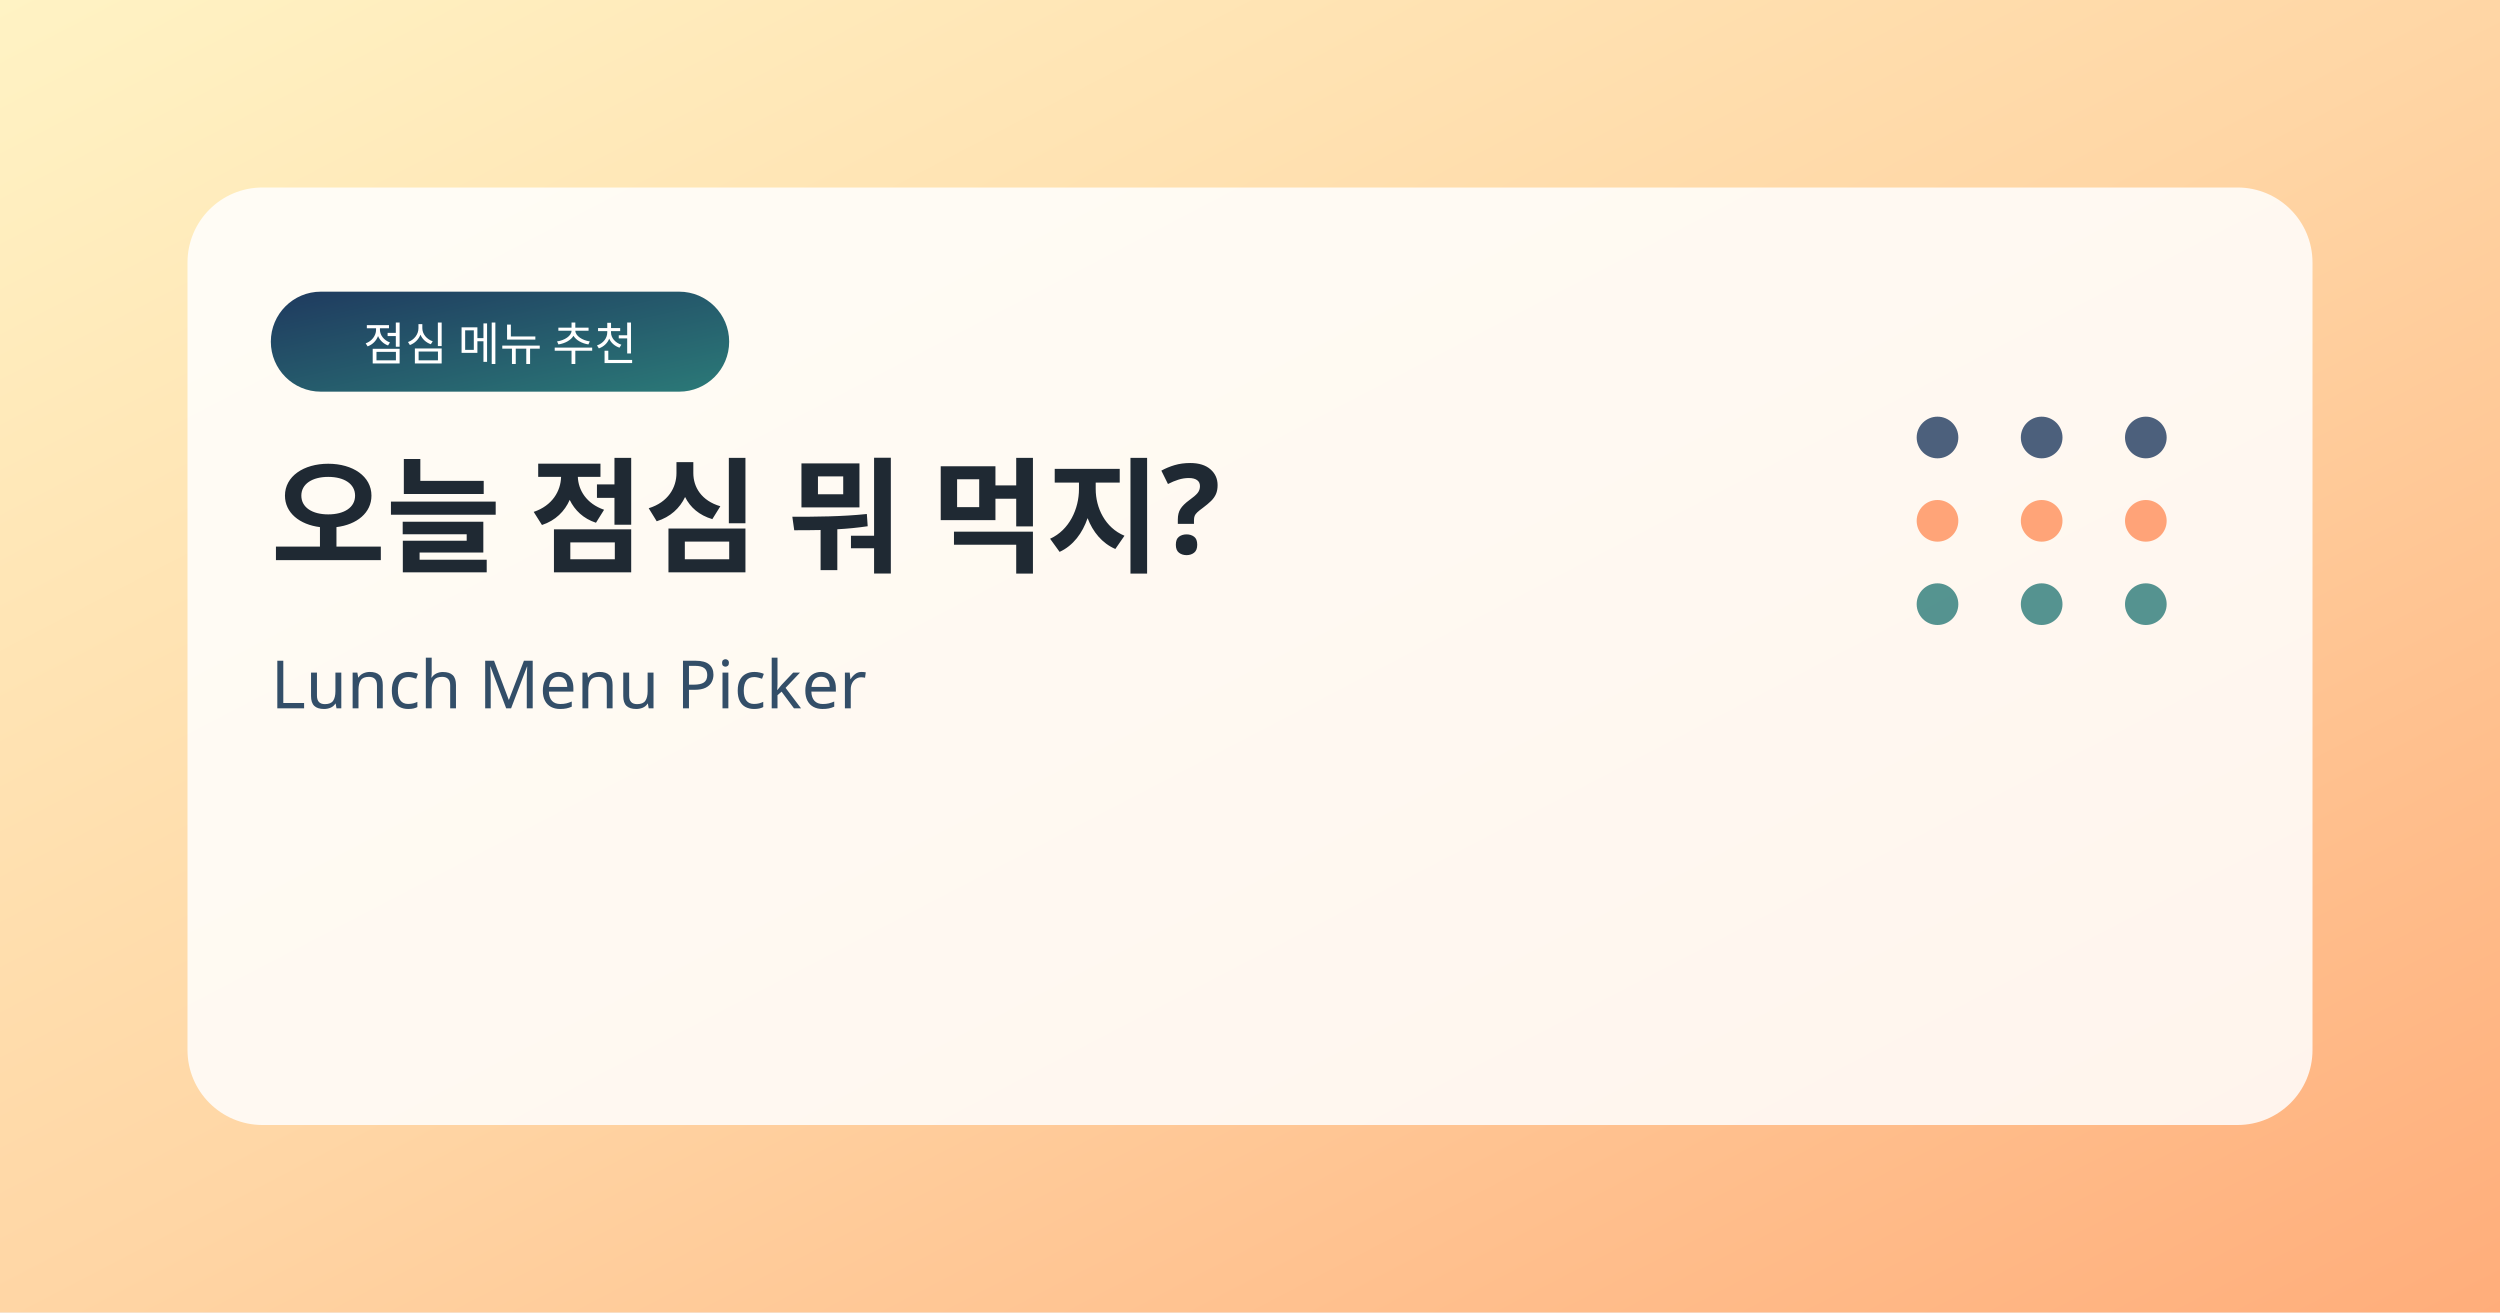
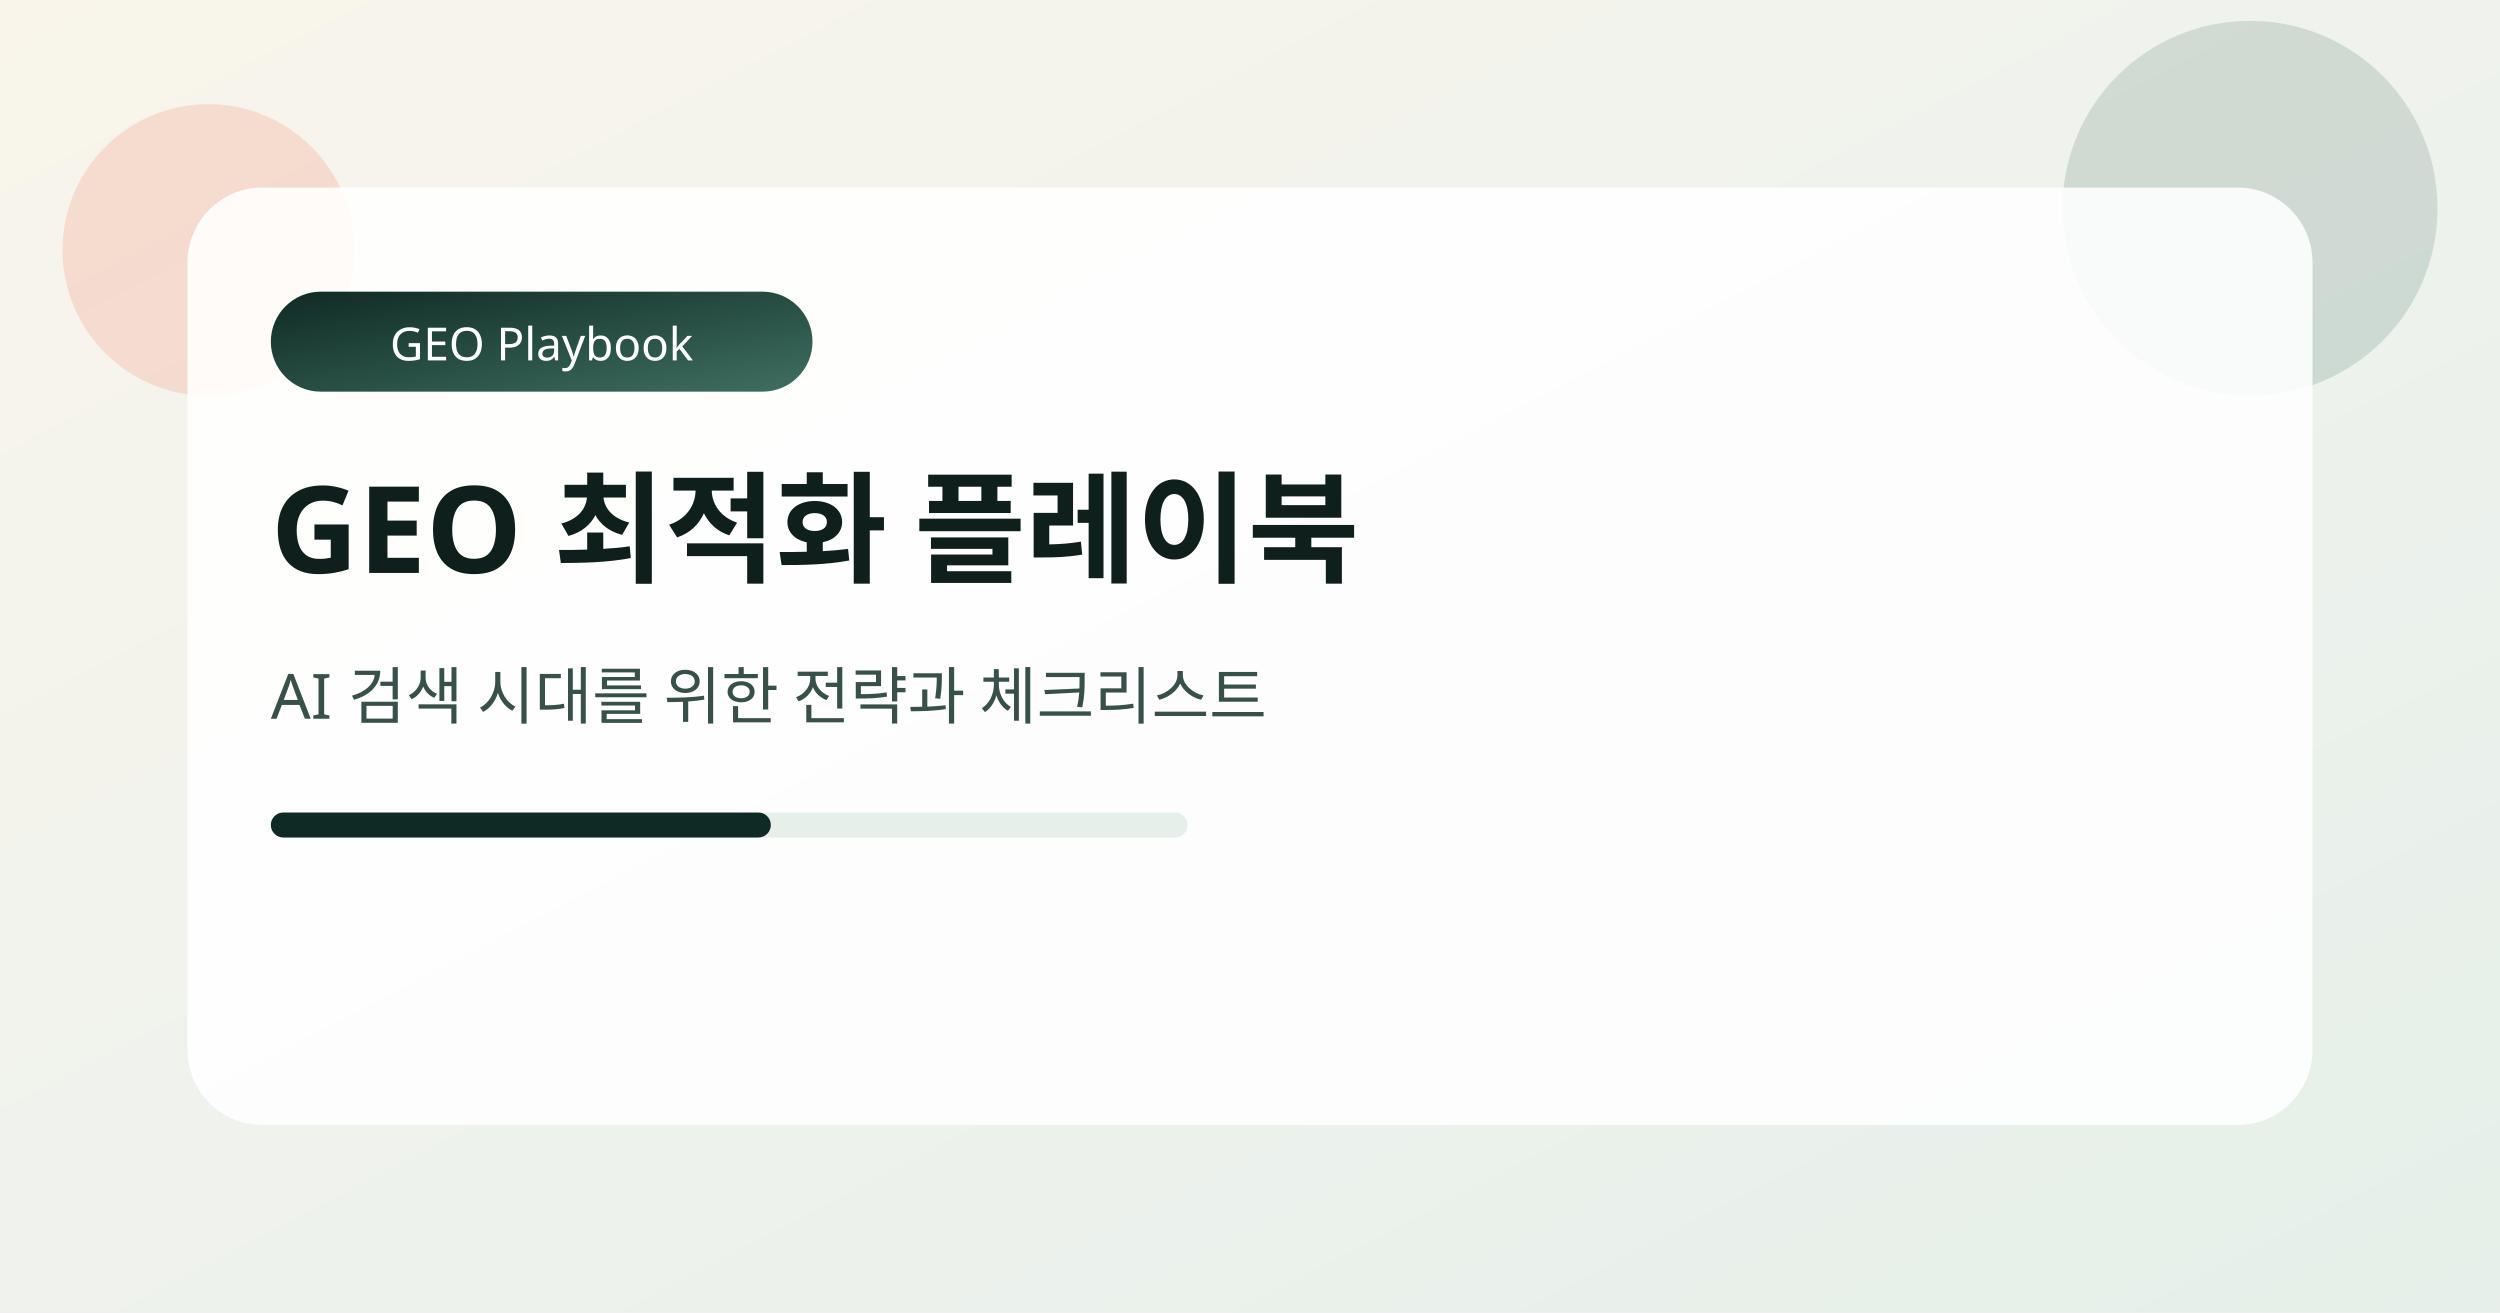
<svg xmlns="http://www.w3.org/2000/svg" width="1200" height="630" viewBox="0 0 1200 630" role="img" aria-labelledby="title desc">
  <defs>
    <linearGradient id="bg" x1="0" y1="0" x2="1" y2="1">
-       <stop offset="0%" stop-color="#fff3c4" />
-       <stop offset="50%" stop-color="#ffd6a5" />
-       <stop offset="100%" stop-color="#ffad7a" />
+       <stop offset="0%" stop-color="#f9f5eb" />
+       <stop offset="55%" stop-color="#eef2ed" />
+       <stop offset="100%" stop-color="#e6efe9" />
    </linearGradient>
    <linearGradient id="chip" x1="0" y1="0" x2="1" y2="1">
-       <stop offset="0%" stop-color="#1f3a5f" />
-       <stop offset="100%" stop-color="#2b7a78" />
+       <stop offset="0%" stop-color="#0f2a24" />
+       <stop offset="100%" stop-color="#3f6f61" />
    </linearGradient>
  </defs>
  <rect width="1200" height="630" fill="url(#bg)" />
-   <rect x="90" y="90" width="1020" height="450" rx="36" fill="#ffffff" fill-opacity="0.85" />
-   <rect x="130" y="140" width="220" height="48" rx="24" fill="url(#chip)" />
-   <text x="240" y="173" text-anchor="middle" font-family="'Pretendard', 'Noto Sans KR', sans-serif" font-size="22" fill="#ffffff">점심 메뉴 추천</text>
-   <text x="130" y="270" font-family="'Pretendard', 'Noto Sans KR', sans-serif" font-size="60" fill="#1f2933" font-weight="700">오늘 점심 뭐 먹지?</text>
-   <text x="130" y="340" font-family="'Pretendard', 'Noto Sans KR', sans-serif" font-size="32" fill="#334e68">Lunch Menu Picker</text>
-   <g fill="#1f3a5f" opacity="0.8">
-     <circle cx="930" cy="210" r="10" />
-     <circle cx="980" cy="210" r="10" />
-     <circle cx="1030" cy="210" r="10" />
-   </g>
-   <g fill="#ff8f5a" opacity="0.8">
-     <circle cx="930" cy="250" r="10" />
-     <circle cx="980" cy="250" r="10" />
-     <circle cx="1030" cy="250" r="10" />
-   </g>
-   <g fill="#2b7a78" opacity="0.8">
-     <circle cx="930" cy="290" r="10" />
-     <circle cx="980" cy="290" r="10" />
-     <circle cx="1030" cy="290" r="10" />
-   </g>
+   <circle cx="100" cy="120" r="70" fill="#f07b63" fill-opacity="0.2" />
+   <circle cx="1080" cy="100" r="90" fill="#3f6f61" fill-opacity="0.18" />
+   <rect x="90" y="90" width="1020" height="450" rx="36" fill="#ffffff" fill-opacity="0.88" />
+   <rect x="130" y="140" width="260" height="48" rx="24" fill="url(#chip)" />
+   <text x="260" y="173" text-anchor="middle" font-family="'Space Grotesk', 'Noto Sans KR', sans-serif" font-size="22" fill="#ffffff">GEO Playbook</text>
+   <text x="130" y="275" font-family="'Space Grotesk', 'Noto Sans KR', sans-serif" font-size="58" fill="#0f1f1b" font-weight="700">GEO 최적화 플레이북</text>
+   <text x="130" y="345" font-family="'Noto Sans KR', sans-serif" font-size="30" fill="#375049">AI 검색 시대를 위한 전략과 체크리스트</text>
+   <rect x="130" y="390" width="440" height="12" rx="6" fill="#e6efe9" />
+   <rect x="130" y="390" width="240" height="12" rx="6" fill="#0f2a24" />
</svg>
